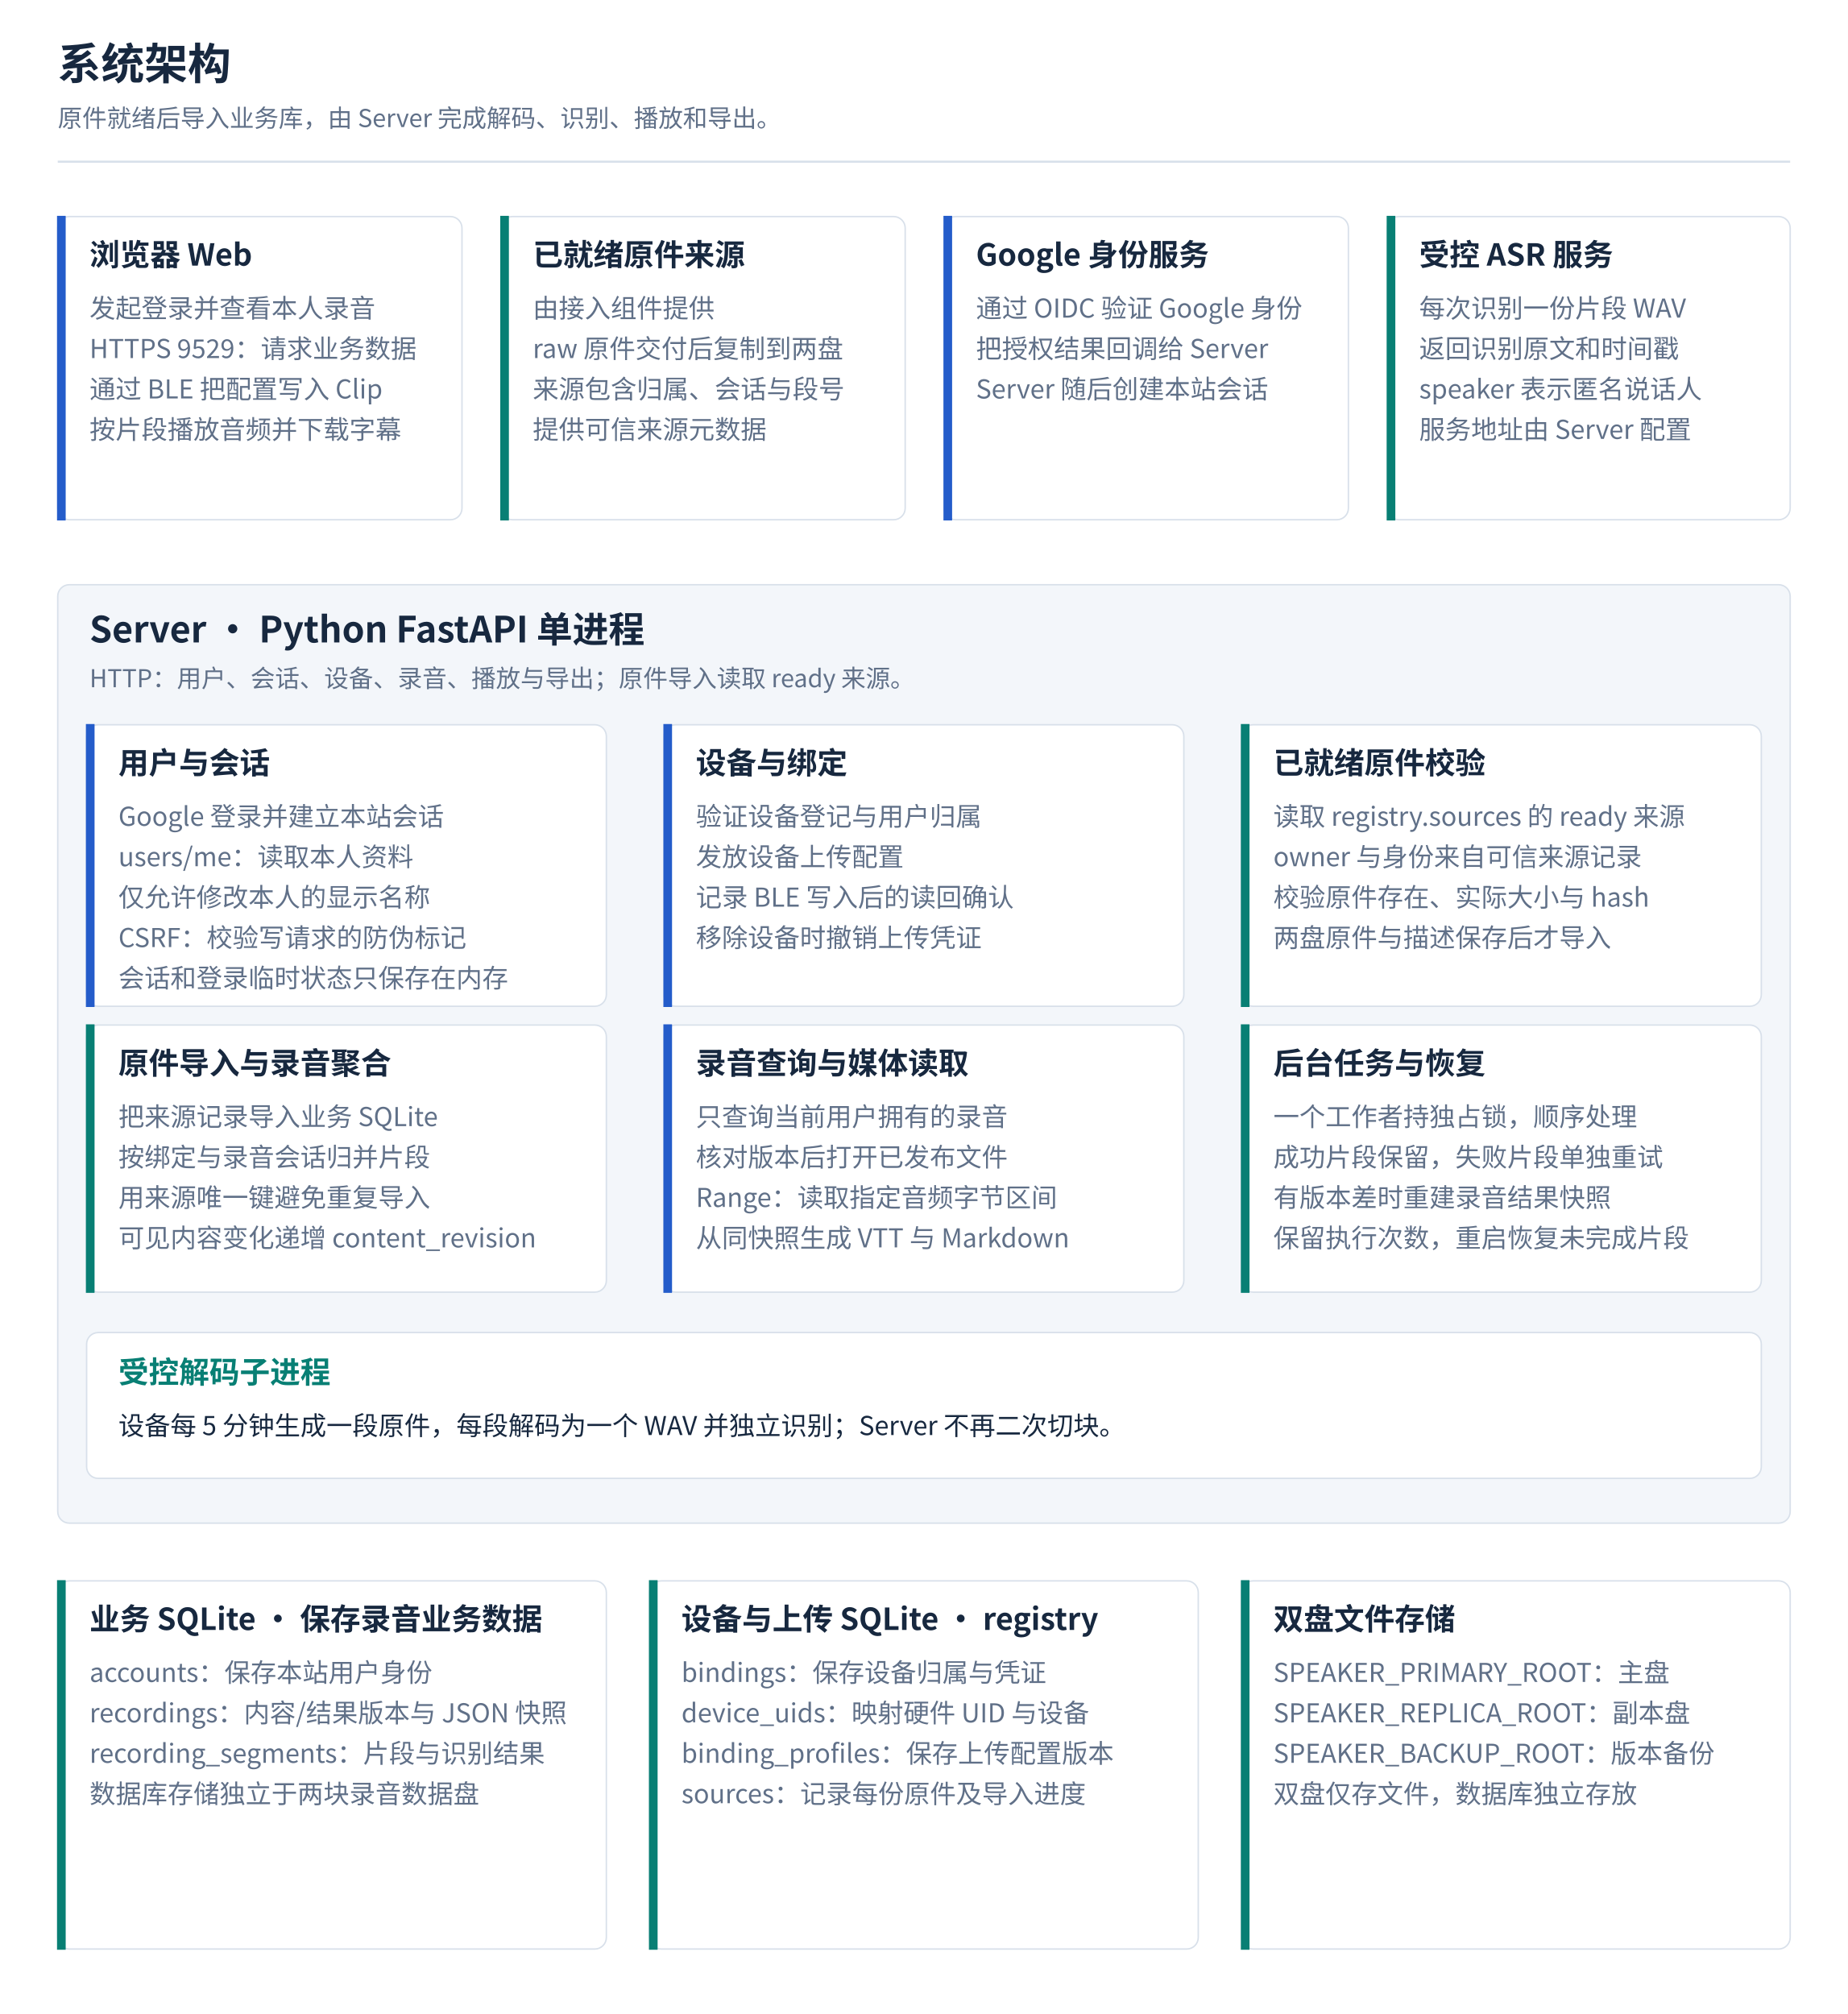
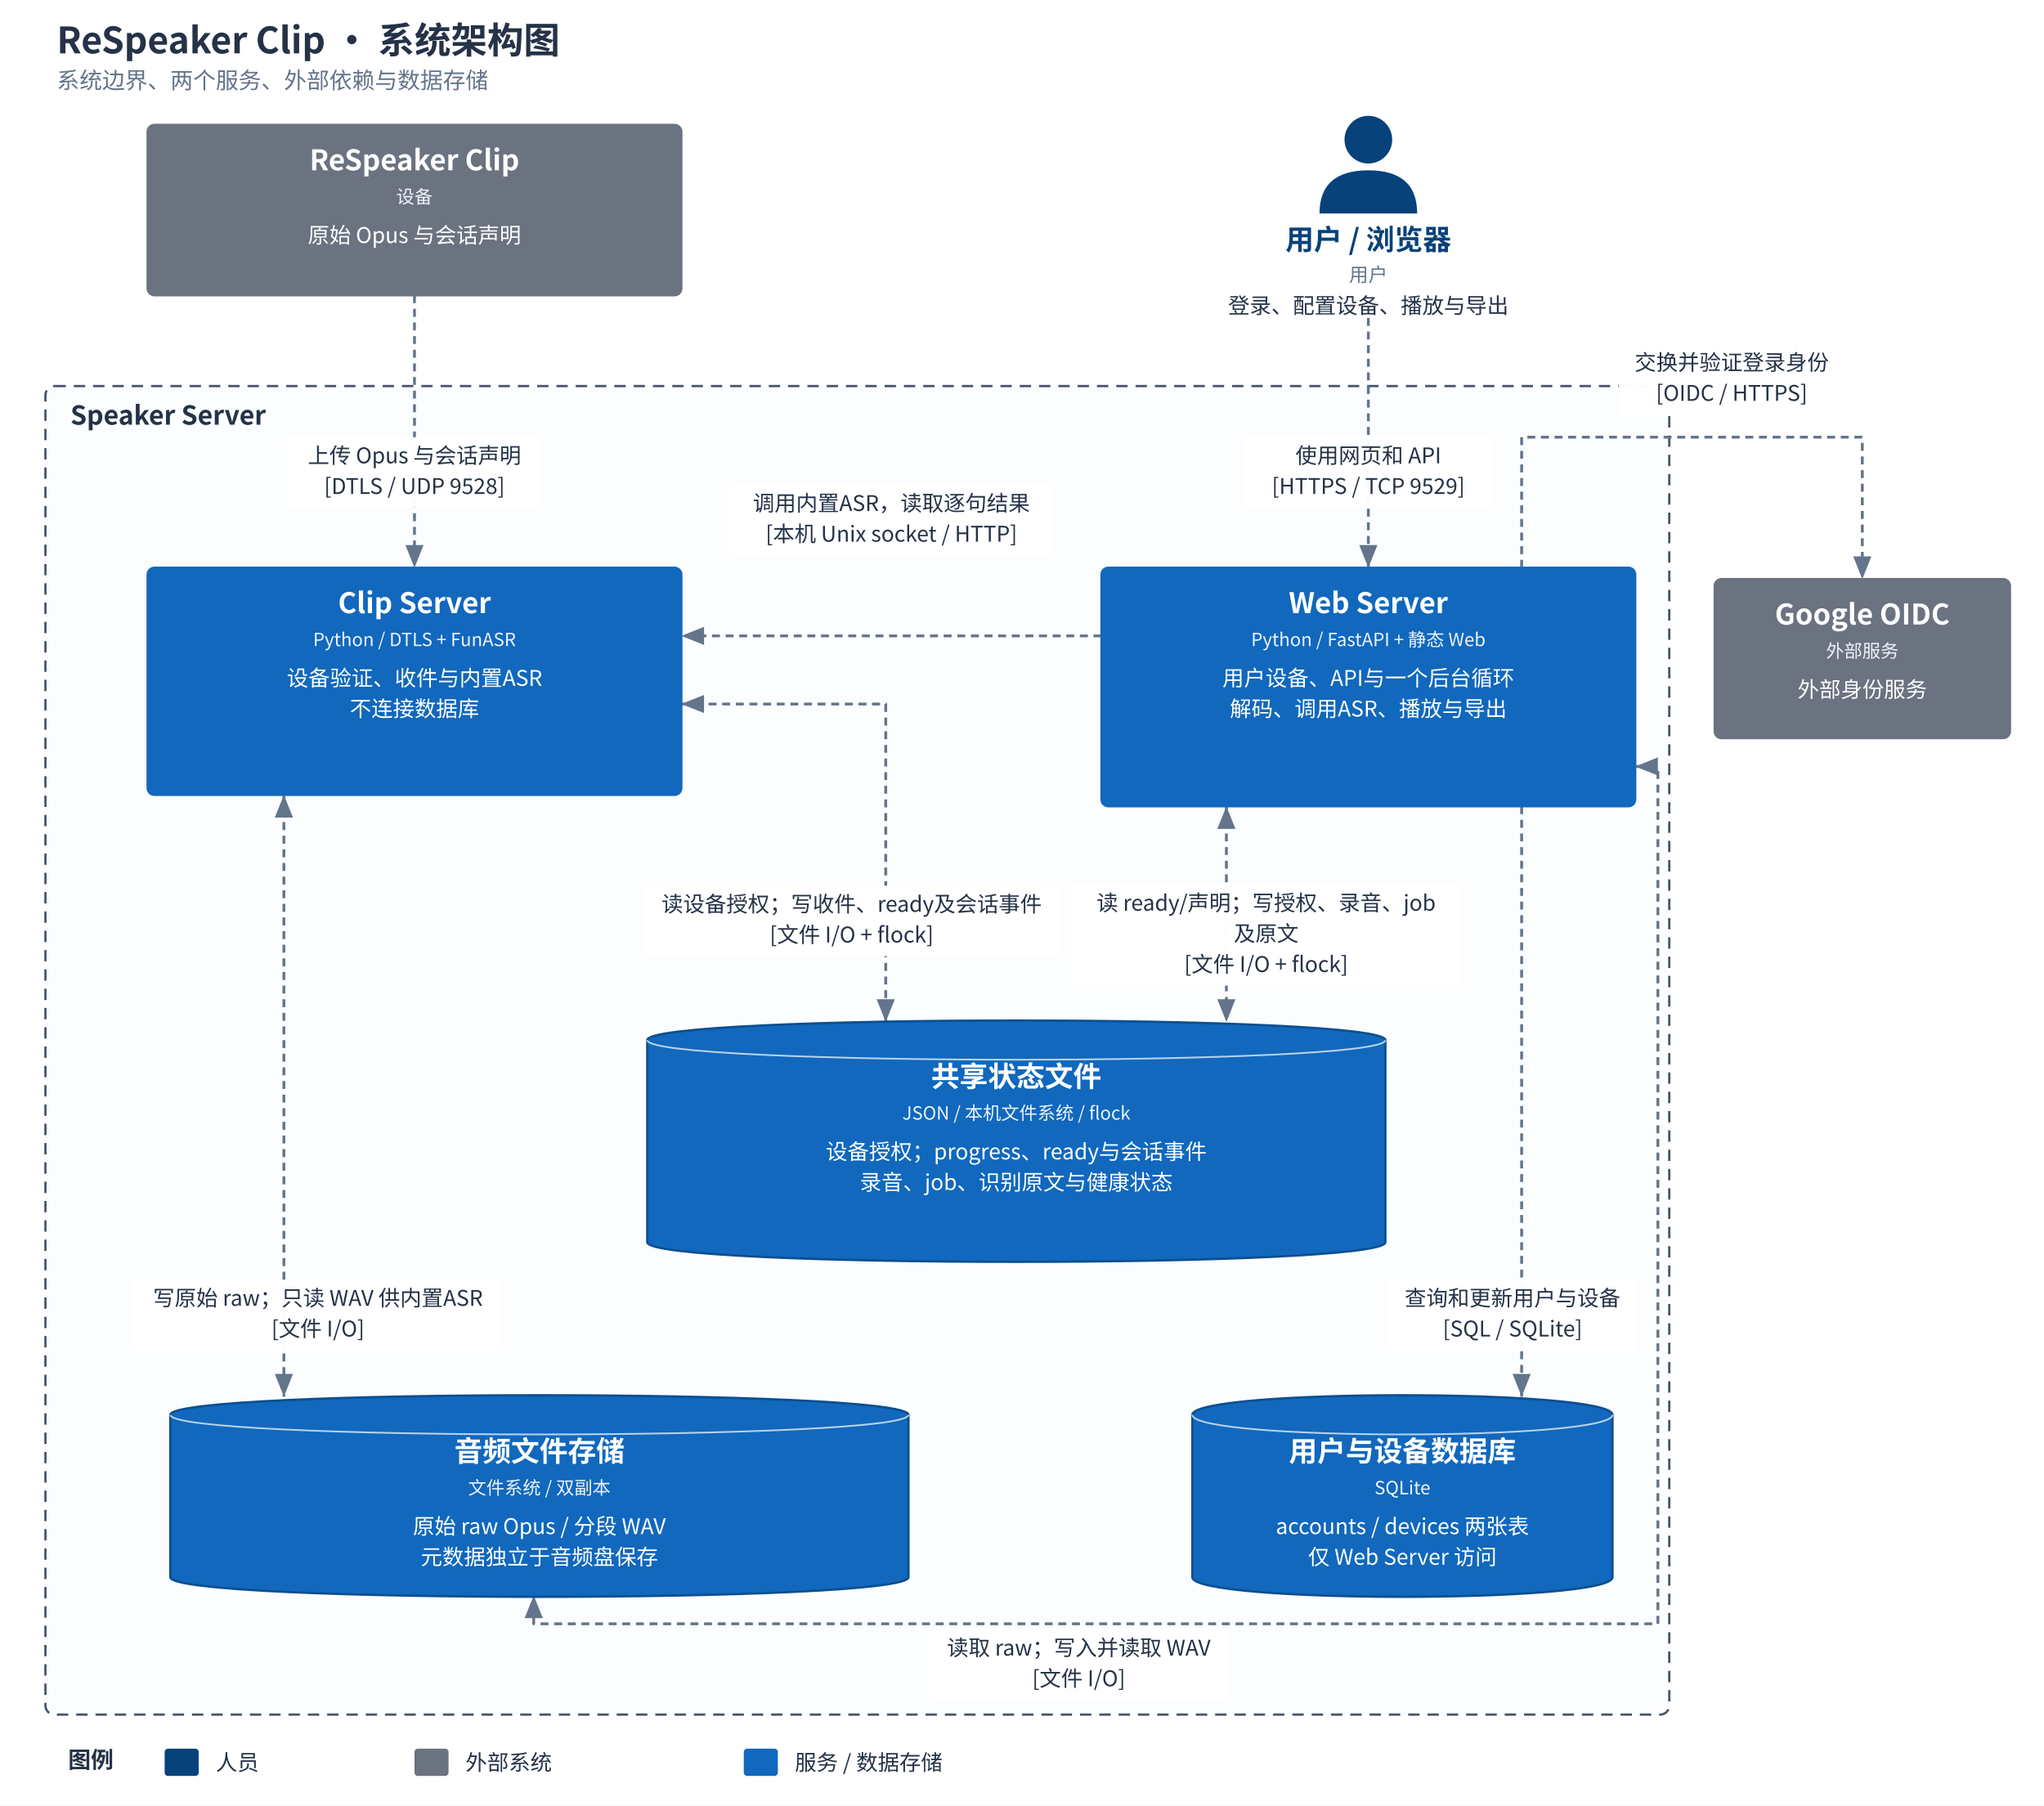
- <svg xmlns="http://www.w3.org/2000/svg" width="1280" height="1395" viewBox="0 0 1280 1395">
-   <rect width="1280" height="100%" fill="white" />
+ <svg xmlns="http://www.w3.org/2000/svg" width="1800" height="1590" viewBox="0 0 1800 1590" role="img" aria-labelledby="title desc">
+   <rect width="1800" height="1590" fill="white" />
+   <defs>
+     <marker id="arrow" viewBox="0 0 12 12" refX="11" refY="6" markerWidth="10" markerHeight="10" orient="auto-start-reverse">
+       <path d="M 1 1 L 11 6 L 1 11 Z" fill="#64748b" />
+     </marker>
+   </defs>
  <g font-family="PingFang SC,Microsoft YaHei,Noto Sans CJK SC,Arial,sans-serif">
-     <text x="40" y="55" font-size="30" font-weight="600" fill="#17283f">系统架构</text>
-     <text x="40" y="88" font-size="17" font-weight="400" fill="#607088">原件就绪后导入业务库，由 Server 完成解码、识别、播放和导出。</text>
-     <line x1="40" y1="112" x2="1240" y2="112" stroke="#d8e0ea" stroke-width="1.5" />
-     <rect x="40" y="150" width="280" height="210" rx="8" fill="white" stroke="#d8e0ea" />
-     <rect x="40" y="150" width="5" height="210" rx="0" fill="#245cca" stroke="#245cca" />
-     <text x="62" y="184" font-size="21" font-weight="600" fill="#17283f">浏览器 Web</text>
-     <text x="62" y="220" font-size="18" font-weight="400" fill="#607088">发起登录并查看本人录音</text>
-     <text x="62" y="248" font-size="18" font-weight="400" fill="#607088">HTTPS 9529：请求业务数据</text>
-     <text x="62" y="276" font-size="18" font-weight="400" fill="#607088">通过 BLE 把配置写入 Clip</text>
-     <text x="62" y="304" font-size="18" font-weight="400" fill="#607088">按片段播放音频并下载字幕</text>
-     <rect x="347" y="150" width="280" height="210" rx="8" fill="white" stroke="#d8e0ea" />
-     <rect x="347" y="150" width="5" height="210" rx="0" fill="#087f74" stroke="#087f74" />
-     <text x="369" y="184" font-size="21" font-weight="600" fill="#17283f">已就绪原件来源</text>
-     <text x="369" y="220" font-size="18" font-weight="400" fill="#607088">由接入组件提供</text>
-     <text x="369" y="248" font-size="18" font-weight="400" fill="#607088">raw 原件交付后复制到两盘</text>
-     <text x="369" y="276" font-size="18" font-weight="400" fill="#607088">来源包含归属、会话与段号</text>
-     <text x="369" y="304" font-size="18" font-weight="400" fill="#607088">提供可信来源元数据</text>
-     <rect x="654" y="150" width="280" height="210" rx="8" fill="white" stroke="#d8e0ea" />
-     <rect x="654" y="150" width="5" height="210" rx="0" fill="#245cca" stroke="#245cca" />
-     <text x="676" y="184" font-size="21" font-weight="600" fill="#17283f">Google 身份服务</text>
-     <text x="676" y="220" font-size="18" font-weight="400" fill="#607088">通过 OIDC 验证 Google 身份</text>
-     <text x="676" y="248" font-size="18" font-weight="400" fill="#607088">把授权结果回调给 Server</text>
-     <text x="676" y="276" font-size="18" font-weight="400" fill="#607088">Server 随后创建本站会话</text>
-     <rect x="961" y="150" width="279" height="210" rx="8" fill="white" stroke="#d8e0ea" />
-     <rect x="961" y="150" width="5" height="210" rx="0" fill="#087f74" stroke="#087f74" />
-     <text x="983" y="184" font-size="21" font-weight="600" fill="#17283f">受控 ASR 服务</text>
-     <text x="983" y="220" font-size="18" font-weight="400" fill="#607088">每次识别一份片段 WAV</text>
-     <text x="983" y="248" font-size="18" font-weight="400" fill="#607088">返回识别原文和时间戳</text>
-     <text x="983" y="276" font-size="18" font-weight="400" fill="#607088">speaker 表示匿名说话人</text>
-     <text x="983" y="304" font-size="18" font-weight="400" fill="#607088">服务地址由 Server 配置</text>
-     <rect x="40" y="405" width="1200" height="650" rx="8" fill="#f3f6fa" stroke="#d8e0ea" />
-     <text x="62" y="445" font-size="25" font-weight="600" fill="#17283f">Server · Python FastAPI 单进程</text>
-     <text x="62" y="476" font-size="17" font-weight="400" fill="#607088">HTTP：用户、会话、设备、录音、播放与导出；原件导入读取 ready 来源。</text>
-     <rect x="60" y="502" width="360" height="195" rx="8" fill="white" stroke="#d8e0ea" />
-     <rect x="60" y="502" width="5" height="195" rx="0" fill="#245cca" stroke="#245cca" />
-     <text x="82" y="536" font-size="21" font-weight="600" fill="#17283f">用户与会话</text>
-     <text x="82" y="572" font-size="18" font-weight="400" fill="#607088">Google 登录并建立本站会话</text>
-     <text x="82" y="600" font-size="18" font-weight="400" fill="#607088">users/me：读取本人资料</text>
-     <text x="82" y="628" font-size="18" font-weight="400" fill="#607088">仅允许修改本人的显示名称</text>
-     <text x="82" y="656" font-size="18" font-weight="400" fill="#607088">CSRF：校验写请求的防伪标记</text>
-     <text x="82" y="684" font-size="18" font-weight="400" fill="#607088">会话和登录临时状态只保存在内存</text>
-     <rect x="460" y="502" width="360" height="195" rx="8" fill="white" stroke="#d8e0ea" />
-     <rect x="460" y="502" width="5" height="195" rx="0" fill="#245cca" stroke="#245cca" />
-     <text x="482" y="536" font-size="21" font-weight="600" fill="#17283f">设备与绑定</text>
-     <text x="482" y="572" font-size="18" font-weight="400" fill="#607088">验证设备登记与用户归属</text>
-     <text x="482" y="600" font-size="18" font-weight="400" fill="#607088">发放设备上传配置</text>
-     <text x="482" y="628" font-size="18" font-weight="400" fill="#607088">记录 BLE 写入后的读回确认</text>
-     <text x="482" y="656" font-size="18" font-weight="400" fill="#607088">移除设备时撤销上传凭证</text>
-     <rect x="860" y="502" width="360" height="195" rx="8" fill="white" stroke="#d8e0ea" />
-     <rect x="860" y="502" width="5" height="195" rx="0" fill="#087f74" stroke="#087f74" />
-     <text x="882" y="536" font-size="21" font-weight="600" fill="#17283f">已就绪原件校验</text>
-     <text x="882" y="572" font-size="18" font-weight="400" fill="#607088">读取 registry.sources 的 ready 来源</text>
-     <text x="882" y="600" font-size="18" font-weight="400" fill="#607088">owner 与身份来自可信来源记录</text>
-     <text x="882" y="628" font-size="18" font-weight="400" fill="#607088">校验原件存在、实际大小与 hash</text>
-     <text x="882" y="656" font-size="18" font-weight="400" fill="#607088">两盘原件与描述保存后才导入</text>
-     <rect x="60" y="710" width="360" height="185" rx="8" fill="white" stroke="#d8e0ea" />
-     <rect x="60" y="710" width="5" height="185" rx="0" fill="#087f74" stroke="#087f74" />
-     <text x="82" y="744" font-size="21" font-weight="600" fill="#17283f">原件导入与录音聚合</text>
-     <text x="82" y="780" font-size="18" font-weight="400" fill="#607088">把来源记录导入业务 SQLite</text>
-     <text x="82" y="808" font-size="18" font-weight="400" fill="#607088">按绑定与录音会话归并片段</text>
-     <text x="82" y="836" font-size="18" font-weight="400" fill="#607088">用来源唯一键避免重复导入</text>
-     <text x="82" y="864" font-size="18" font-weight="400" fill="#607088">可见内容变化递增 content_revision</text>
-     <rect x="460" y="710" width="360" height="185" rx="8" fill="white" stroke="#d8e0ea" />
-     <rect x="460" y="710" width="5" height="185" rx="0" fill="#245cca" stroke="#245cca" />
-     <text x="482" y="744" font-size="21" font-weight="600" fill="#17283f">录音查询与媒体读取</text>
-     <text x="482" y="780" font-size="18" font-weight="400" fill="#607088">只查询当前用户拥有的录音</text>
-     <text x="482" y="808" font-size="18" font-weight="400" fill="#607088">核对版本后打开已发布文件</text>
-     <text x="482" y="836" font-size="18" font-weight="400" fill="#607088">Range：读取指定音频字节区间</text>
-     <text x="482" y="864" font-size="18" font-weight="400" fill="#607088">从同快照生成 VTT 与 Markdown</text>
-     <rect x="860" y="710" width="360" height="185" rx="8" fill="white" stroke="#d8e0ea" />
-     <rect x="860" y="710" width="5" height="185" rx="0" fill="#087f74" stroke="#087f74" />
-     <text x="882" y="744" font-size="21" font-weight="600" fill="#17283f">后台任务与恢复</text>
-     <text x="882" y="780" font-size="18" font-weight="400" fill="#607088">一个工作者持独占锁，顺序处理</text>
-     <text x="882" y="808" font-size="18" font-weight="400" fill="#607088">成功片段保留，失败片段单独重试</text>
-     <text x="882" y="836" font-size="18" font-weight="400" fill="#607088">有版本差时重建录音结果快照</text>
-     <text x="882" y="864" font-size="18" font-weight="400" fill="#607088">保留执行次数，重启恢复未完成片段</text>
-     <rect x="60" y="923" width="1160" height="101" rx="8" fill="white" stroke="#d8e0ea" />
-     <text x="82" y="958" font-size="21" font-weight="600" fill="#087f74">受控解码子进程</text>
-     <text x="82" y="994" font-size="18" font-weight="400" fill="#17283f">设备每 5 分钟生成一段原件，每段解码为一个 WAV 并独立识别；Server 不再二次切块。</text>
-     <rect x="40" y="1095" width="380" height="255" rx="8" fill="white" stroke="#d8e0ea" />
-     <rect x="40" y="1095" width="5" height="255" rx="0" fill="#087f74" stroke="#087f74" />
-     <text x="62" y="1129" font-size="21" font-weight="600" fill="#17283f">业务 SQLite · 保存录音业务数据</text>
-     <text x="62" y="1165" font-size="18" font-weight="400" fill="#607088">accounts：保存本站用户身份</text>
-     <text x="62" y="1193" font-size="18" font-weight="400" fill="#607088">recordings：内容/结果版本与 JSON 快照</text>
-     <text x="62" y="1221" font-size="18" font-weight="400" fill="#607088">recording_segments：片段与识别结果</text>
-     <text x="62" y="1249" font-size="18" font-weight="400" fill="#607088">数据库存储独立于两块录音数据盘</text>
-     <rect x="450" y="1095" width="380" height="255" rx="8" fill="white" stroke="#d8e0ea" />
-     <rect x="450" y="1095" width="5" height="255" rx="0" fill="#087f74" stroke="#087f74" />
-     <text x="472" y="1129" font-size="21" font-weight="600" fill="#17283f">设备与上传 SQLite · registry</text>
-     <text x="472" y="1165" font-size="18" font-weight="400" fill="#607088">bindings：保存设备归属与凭证</text>
-     <text x="472" y="1193" font-size="18" font-weight="400" fill="#607088">device_uids：映射硬件 UID 与设备</text>
-     <text x="472" y="1221" font-size="18" font-weight="400" fill="#607088">binding_profiles：保存上传配置版本</text>
-     <text x="472" y="1249" font-size="18" font-weight="400" fill="#607088">sources：记录每份原件及导入进度</text>
-     <rect x="860" y="1095" width="380" height="255" rx="8" fill="white" stroke="#d8e0ea" />
-     <rect x="860" y="1095" width="5" height="255" rx="0" fill="#087f74" stroke="#087f74" />
-     <text x="882" y="1129" font-size="21" font-weight="600" fill="#17283f">双盘文件存储</text>
-     <text x="882" y="1165" font-size="18" font-weight="400" fill="#607088">SPEAKER_PRIMARY_ROOT：主盘</text>
-     <text x="882" y="1193" font-size="18" font-weight="400" fill="#607088">SPEAKER_REPLICA_ROOT：副本盘</text>
-     <text x="882" y="1221" font-size="18" font-weight="400" fill="#607088">SPEAKER_BACKUP_ROOT：版本备份</text>
-     <text x="882" y="1249" font-size="18" font-weight="400" fill="#607088">双盘仅存文件，数据库独立存放</text>
+     <text x="50" y="47" text-anchor="start" font-size="32" font-weight="600" fill="#253247">ReSpeaker Clip · 系统架构图</text>
+     <text x="50" y="78" text-anchor="start" font-size="20" font-weight="400" fill="#64748b">系统边界、两个服务、外部依赖与数据存储</text>
+     <rect x="40" y="340" width="1430" height="1170" rx="8" fill="#fbfdff" stroke="#475569" stroke-width="2" stroke-dasharray="10 7" />
+     <text x="62" y="374" text-anchor="start" font-size="23" font-weight="600" fill="#253247">Speaker Server</text>
+     <path d="M 1205 280 L 1205 500" fill="none" stroke="#64748b" stroke-width="2.5" stroke-dasharray="7 5" stroke-linejoin="round" />
+     <polygon points="1205.0,500.0 1197.0,480.0 1213.0,480.0" fill="#64748b" />
+     <rect x="1097.0" y="385" width="216.1" height="62" rx="4" fill="white" fill-opacity="0.97" />
+     <text x="1205" y="408" text-anchor="middle" font-size="19" font-weight="400" fill="#253247">使用网页和 API</text>
+     <text x="1205" y="435" text-anchor="middle" font-size="19" font-weight="400" fill="#253247">[HTTPS / TCP 9529]</text>
+     <path d="M 365 260 L 365 500" fill="none" stroke="#64748b" stroke-width="2.5" stroke-dasharray="7 5" stroke-linejoin="round" />
+     <polygon points="365.0,500.0 357.0,480.0 373.0,480.0" fill="#64748b" />
+     <rect x="253.1" y="385" width="223.7" height="62" rx="4" fill="white" fill-opacity="0.97" />
+     <text x="365" y="408" text-anchor="middle" font-size="19" font-weight="400" fill="#253247">上传 Opus 与会话声明</text>
+     <text x="365" y="435" text-anchor="middle" font-size="19" font-weight="400" fill="#253247">[DTLS / UDP 9528]</text>
+     <path d="M 1340 500 L 1340 385 L 1640 385 L 1640 510" fill="none" stroke="#64748b" stroke-width="2.5" stroke-dasharray="7 5" stroke-linejoin="round" />
+     <polygon points="1640.0,510.0 1632.0,490.0 1648.0,490.0" fill="#64748b" />
+     <rect x="1425.5" y="303" width="199.0" height="62" rx="4" fill="white" fill-opacity="0.97" />
+     <text x="1525" y="326" text-anchor="middle" font-size="19" font-weight="400" fill="#253247">交换并验证登录身份</text>
+     <text x="1525" y="353" text-anchor="middle" font-size="19" font-weight="400" fill="#253247">[OIDC / HTTPS]</text>
+     <path d="M 970 560 L 600 560" fill="none" stroke="#64748b" stroke-width="2.5" stroke-dasharray="7 5" stroke-linejoin="round" />
+     <polygon points="600.0,560.0 620.0,552.0 620.0,568.0" fill="#64748b" />
+     <rect x="642.3" y="427" width="285.4" height="62" rx="4" fill="white" fill-opacity="0.97" />
+     <text x="785" y="450" text-anchor="middle" font-size="19" font-weight="400" fill="#253247">调用内置ASR，读取逐句结果</text>
+     <text x="785" y="477" text-anchor="middle" font-size="19" font-weight="400" fill="#253247">[本机 Unix socket / HTTP]</text>
+     <path d="M 600 620 L 780 620 L 780 900" fill="none" stroke="#64748b" stroke-width="2.5" stroke-dasharray="7 5" stroke-linejoin="round" />
+     <polygon points="780.0,900.0 772.0,880.0 788.0,880.0" fill="#64748b" />
+     <polygon points="600.0,620.0 620.0,612.0 620.0,628.0" fill="#64748b" />
+     <rect x="567.4" y="780" width="365.2" height="62" rx="4" fill="white" fill-opacity="0.97" />
+     <text x="750" y="803" text-anchor="middle" font-size="19" font-weight="400" fill="#253247">读设备授权；写收件、ready及会话事件</text>
+     <text x="750" y="830" text-anchor="middle" font-size="19" font-weight="400" fill="#253247">[文件 I/O + flock]</text>
+     <path d="M 1080 710 L 1080 900" fill="none" stroke="#64748b" stroke-width="2.5" stroke-dasharray="7 5" stroke-linejoin="round" />
+     <polygon points="1080.0,900.0 1072.0,880.0 1088.0,880.0" fill="#64748b" />
+     <polygon points="1080.0,710.0 1088.0,730.0 1072.0,730.0" fill="#64748b" />
+     <rect x="944.2" y="779" width="341.5" height="89" rx="4" fill="white" fill-opacity="0.97" />
+     <text x="1115" y="802" text-anchor="middle" font-size="19" font-weight="400" fill="#253247">读 ready/声明；写授权、录音、job</text>
+     <text x="1115" y="829" text-anchor="middle" font-size="19" font-weight="400" fill="#253247">及原文</text>
+     <text x="1115" y="856" text-anchor="middle" font-size="19" font-weight="400" fill="#253247">[文件 I/O + flock]</text>
+     <path d="M 250 700 L 250 1230" fill="none" stroke="#64748b" stroke-width="2.5" stroke-dasharray="7 5" stroke-linejoin="round" />
+     <polygon points="250.0,1230.0 242.0,1210.0 258.0,1210.0" fill="#64748b" />
+     <polygon points="250.0,700.0 258.0,720.0 242.0,720.0" fill="#64748b" />
+     <rect x="117.8" y="1127" width="324.4" height="62" rx="4" fill="white" fill-opacity="0.97" />
+     <text x="280" y="1150" text-anchor="middle" font-size="19" font-weight="400" fill="#253247">写原始 raw；只读 WAV 供内置ASR</text>
+     <text x="280" y="1177" text-anchor="middle" font-size="19" font-weight="400" fill="#253247">[文件 I/O]</text>
+     <path d="M 1440 675 L 1460 675 L 1460 1430 L 470 1430 L 470 1405" fill="none" stroke="#64748b" stroke-width="2.5" stroke-dasharray="7 5" stroke-linejoin="round" />
+     <polygon points="470.0,1405.0 478.0,1425.0 462.0,1425.0" fill="#64748b" />
+     <polygon points="1440.0,675.0 1460.0,667.0 1460.0,683.0" fill="#64748b" />
+     <rect x="818.2" y="1435" width="263.6" height="62" rx="4" fill="white" fill-opacity="0.97" />
+     <text x="950" y="1458" text-anchor="middle" font-size="19" font-weight="400" fill="#253247">读取 raw；写入并读取 WAV</text>
+     <text x="950" y="1485" text-anchor="middle" font-size="19" font-weight="400" fill="#253247">[文件 I/O]</text>
+     <path d="M 1340 710 L 1340 1230" fill="none" stroke="#64748b" stroke-width="2.5" stroke-dasharray="7 5" stroke-linejoin="round" />
+     <polygon points="1340.0,1230.0 1332.0,1210.0 1348.0,1210.0" fill="#64748b" />
+     <rect x="1223.0" y="1127" width="218.0" height="62" rx="4" fill="white" fill-opacity="0.97" />
+     <text x="1332" y="1150" text-anchor="middle" font-size="19" font-weight="400" fill="#253247">查询和更新用户与设备</text>
+     <text x="1332" y="1177" text-anchor="middle" font-size="19" font-weight="400" fill="#253247">[SQL / SQLite]</text>
+     <circle cx="1205.0" cy="123" r="21" fill="#08427b" />
+     <path d="M 1162.0 188 Q 1162.0 150 1205.0 150 Q 1248.0 150 1248.0 188 Z" fill="#08427b" />
+     <text x="1205.0" y="220" text-anchor="middle" font-size="25" font-weight="600" fill="#08427b">用户 / 浏览器</text>
+     <text x="1205.0" y="248" text-anchor="middle" font-size="17" font-weight="400" fill="#64748b">用户</text>
+     <text x="1205.0" y="276" text-anchor="middle" font-size="19" font-weight="400" fill="#253247">登录、配置设备、播放与导出</text>
+     <rect x="130" y="110" width="470" height="150" rx="6" fill="#6b7280" stroke="#6b7280" stroke-width="2" />
+     <text x="365.0" y="150" text-anchor="middle" font-size="25" font-weight="600" fill="white">ReSpeaker Clip</text>
+     <text x="365.0" y="179" text-anchor="middle" font-size="16" font-weight="400" fill="#edf4fb">设备</text>
+     <text x="365.0" y="214" text-anchor="middle" font-size="19" font-weight="400" fill="white">原始 Opus 与会话声明</text>
+     <rect x="1510" y="510" width="260" height="140" rx="6" fill="#6b7280" stroke="#6b7280" stroke-width="2" />
+     <text x="1640.0" y="550" text-anchor="middle" font-size="25" font-weight="600" fill="white">Google OIDC</text>
+     <text x="1640.0" y="579" text-anchor="middle" font-size="16" font-weight="400" fill="#edf4fb">外部服务</text>
+     <text x="1640.0" y="614" text-anchor="middle" font-size="19" font-weight="400" fill="white">外部身份服务</text>
+     <rect x="130" y="500" width="470" height="200" rx="6" fill="#1168bd" stroke="#1168bd" stroke-width="2" />
+     <text x="365.0" y="540" text-anchor="middle" font-size="25" font-weight="600" fill="white">Clip Server</text>
+     <text x="365.0" y="569" text-anchor="middle" font-size="16" font-weight="400" fill="#edf4fb">Python / DTLS + FunASR</text>
+     <text x="365.0" y="604" text-anchor="middle" font-size="19" font-weight="400" fill="white">设备验证、收件与内置ASR</text>
+     <text x="365.0" y="631" text-anchor="middle" font-size="19" font-weight="400" fill="white">不连接数据库</text>
+     <rect x="970" y="500" width="470" height="210" rx="6" fill="#1168bd" stroke="#1168bd" stroke-width="2" />
+     <text x="1205.0" y="540" text-anchor="middle" font-size="25" font-weight="600" fill="white">Web Server</text>
+     <text x="1205.0" y="569" text-anchor="middle" font-size="16" font-weight="400" fill="#edf4fb">Python / FastAPI + 静态 Web</text>
+     <text x="1205.0" y="604" text-anchor="middle" font-size="19" font-weight="400" fill="white">用户设备、API与一个后台循环</text>
+     <text x="1205.0" y="631" text-anchor="middle" font-size="19" font-weight="400" fill="white">解码、调用ASR、播放与导出</text>
+     <path d="M570 916 C570 893,1220 893,1220 916 L1220 1094 C1220 1117,570 1117,570 1094 Z" fill="#1168bd" stroke="#0b4f90" stroke-width="2" />
+     <path d="M570 916 C570 939,1220 939,1220 916" fill="none" stroke="white" stroke-opacity=".7" stroke-width="1.5" />
+     <text x="895.0" y="957" text-anchor="middle" font-size="25" font-weight="600" fill="white">共享状态文件</text>
+     <text x="895.0" y="986" text-anchor="middle" font-size="16" font-weight="400" fill="#edf4fb">JSON / 本机文件系统 / flock</text>
+     <text x="895.0" y="1021" text-anchor="middle" font-size="19" font-weight="400" fill="white">设备授权；progress、ready与会话事件</text>
+     <text x="895.0" y="1048" text-anchor="middle" font-size="19" font-weight="400" fill="white">录音、job、识别原文与健康状态</text>
+     <path d="M1050 1246 C1050 1223,1420 1223,1420 1246 L1420 1389 C1420 1412,1050 1412,1050 1389 Z" fill="#1168bd" stroke="#0b4f90" stroke-width="2" />
+     <path d="M1050 1246 C1050 1269,1420 1269,1420 1246" fill="none" stroke="white" stroke-opacity=".7" stroke-width="1.5" />
+     <text x="1235.0" y="1287" text-anchor="middle" font-size="25" font-weight="600" fill="white">用户与设备数据库</text>
+     <text x="1235.0" y="1316" text-anchor="middle" font-size="16" font-weight="400" fill="#edf4fb">SQLite</text>
+     <text x="1235.0" y="1351" text-anchor="middle" font-size="19" font-weight="400" fill="white">accounts / devices 两张表</text>
+     <text x="1235.0" y="1378" text-anchor="middle" font-size="19" font-weight="400" fill="white">仅 Web Server 访问</text>
+     <path d="M150 1246 C150 1223,800 1223,800 1246 L800 1389 C800 1412,150 1412,150 1389 Z" fill="#1168bd" stroke="#0b4f90" stroke-width="2" />
+     <path d="M150 1246 C150 1269,800 1269,800 1246" fill="none" stroke="white" stroke-opacity=".7" stroke-width="1.5" />
+     <text x="475.0" y="1287" text-anchor="middle" font-size="25" font-weight="600" fill="white">音频文件存储</text>
+     <text x="475.0" y="1316" text-anchor="middle" font-size="16" font-weight="400" fill="#edf4fb">文件系统 / 双副本</text>
+     <text x="475.0" y="1351" text-anchor="middle" font-size="19" font-weight="400" fill="white">原始 raw Opus / 分段 WAV</text>
+     <text x="475.0" y="1378" text-anchor="middle" font-size="19" font-weight="400" fill="white">元数据独立于音频盘保存</text>
+     <text x="60" y="1557" text-anchor="start" font-size="20" font-weight="600" fill="#253247">图例</text>
+     <rect x="145" y="1540" width="30" height="24" rx="3" fill="#08427b" />
+     <text x="190" y="1559" text-anchor="start" font-size="19" font-weight="400" fill="#253247">人员</text>
+     <rect x="365" y="1540" width="30" height="24" rx="3" fill="#6b7280" />
+     <text x="410" y="1559" text-anchor="start" font-size="19" font-weight="400" fill="#253247">外部系统</text>
+     <rect x="655" y="1540" width="30" height="24" rx="3" fill="#1168bd" />
+     <text x="700" y="1559" text-anchor="start" font-size="19" font-weight="400" fill="#253247">服务 / 数据存储</text>
  </g>
</svg>
